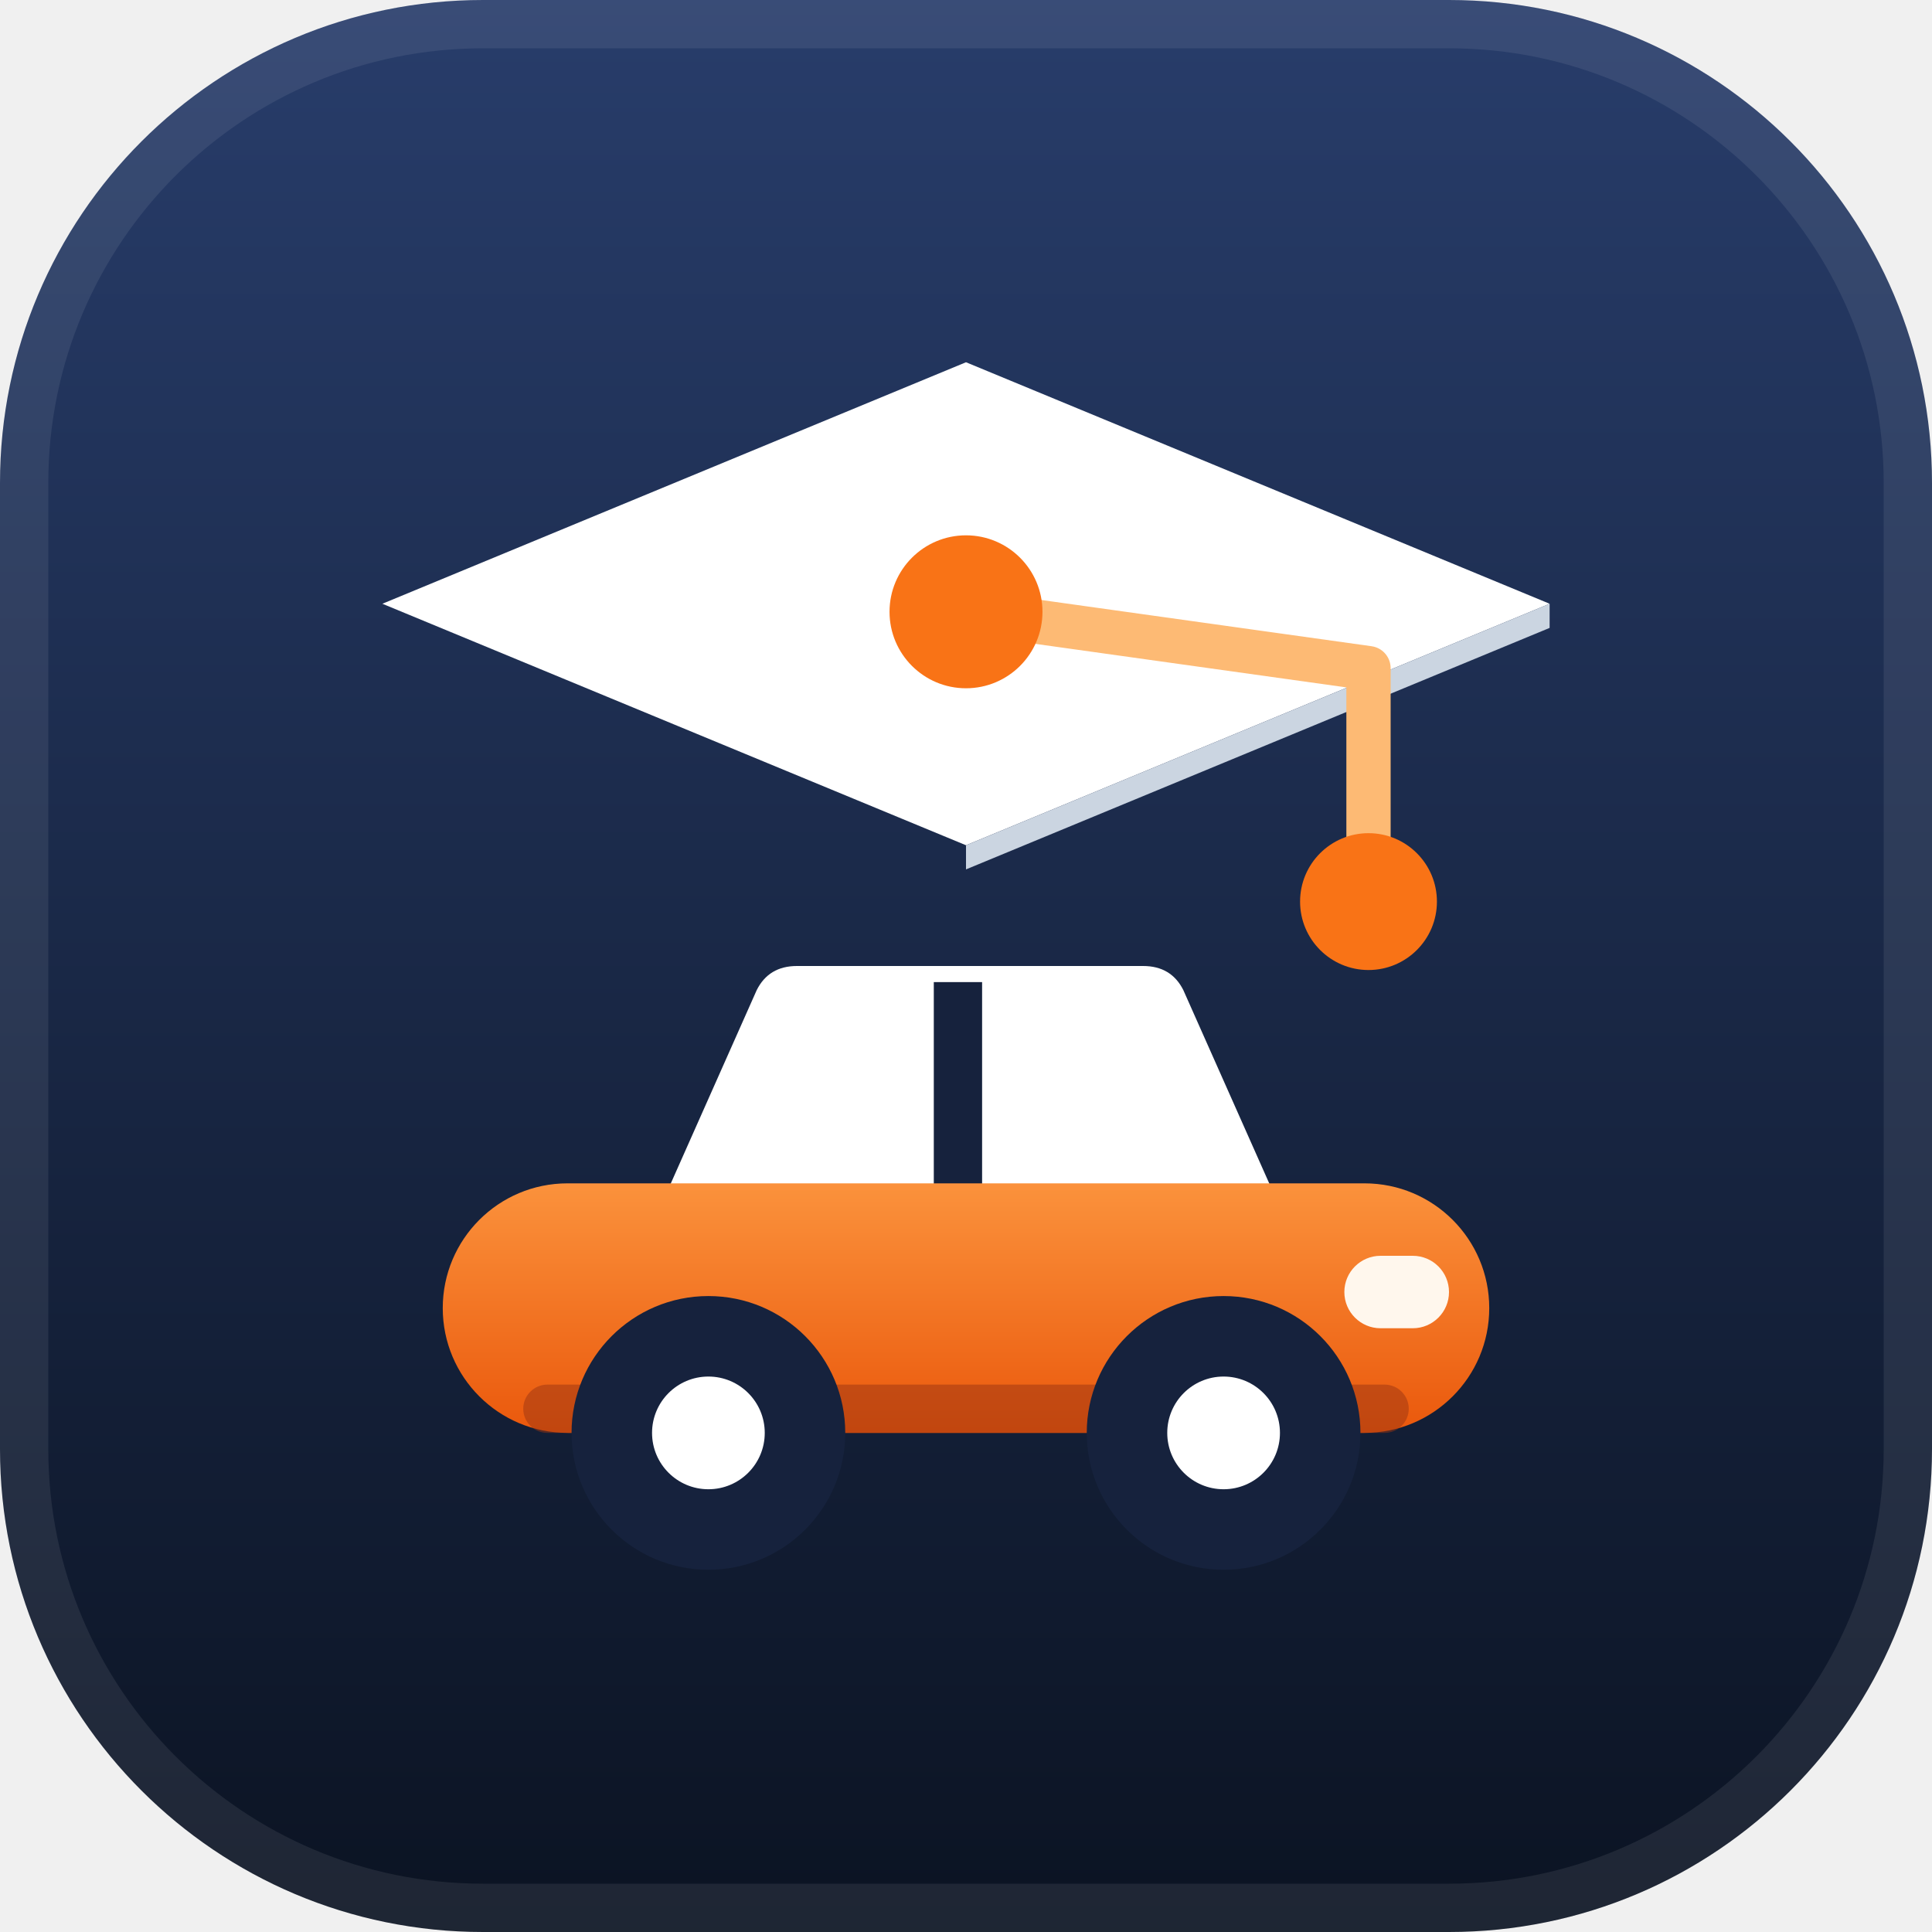
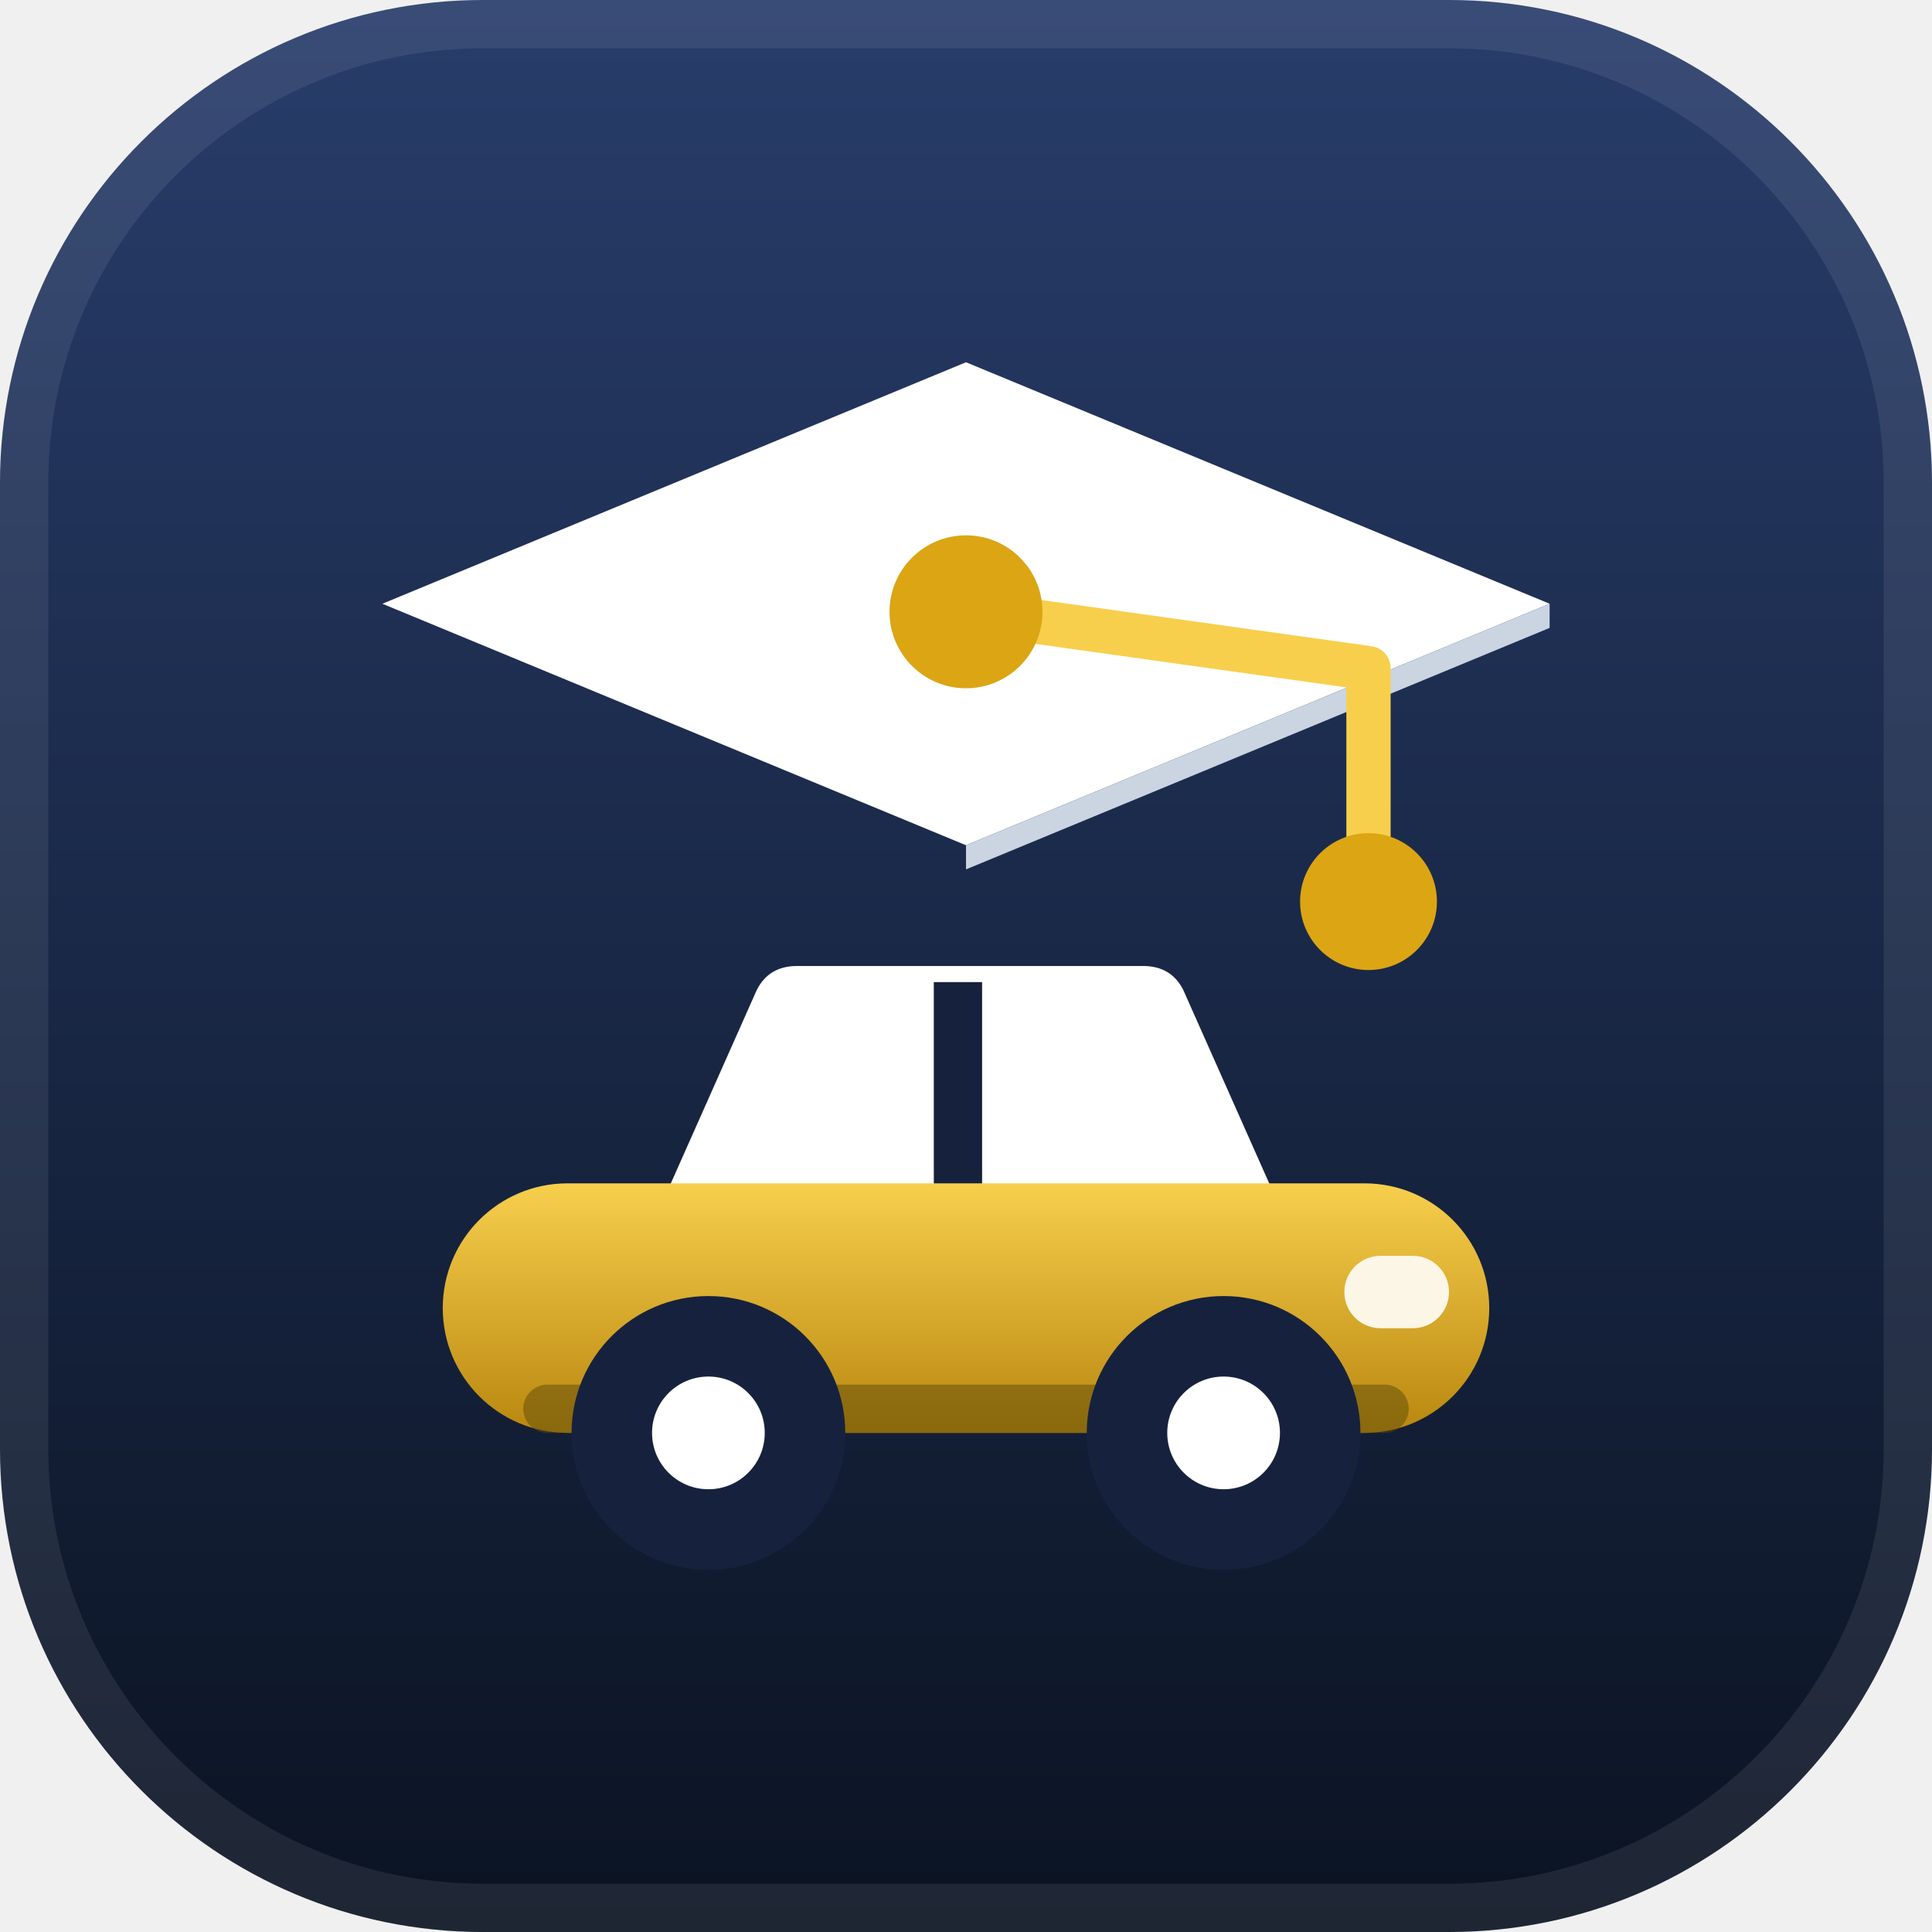
<svg xmlns="http://www.w3.org/2000/svg" viewBox="0 0 48 48" width="48" height="48">
  <defs>
    <linearGradient id="ft1-badge" x1="0" y1="0" x2="0" y2="1">
      <stop offset="0" stop-color="#283d6b" />
      <stop offset="1" stop-color="#0b1322" />
    </linearGradient>
    <linearGradient id="ft1-body" x1="0" y1="0" x2="0" y2="1">
-       <stop offset="0" stop-color="#fb923c" />
-       <stop offset="1" stop-color="#ea580c" />
+       <stop offset="0" stop-color="#f7cf4d" />
+       <stop offset="1" stop-color="#b9870f" />
    </linearGradient>
  </defs>
  <rect x="0" y="0" width="48" height="48" rx="12" fill="url(#ft1-badge)" />
  <rect x="0.6" y="0.6" width="46.8" height="46.8" rx="11.4" fill="none" stroke="#ffffff" stroke-opacity="0.08" stroke-width="1.2" />
  <polygon points="24,9 38.5,15 24,21 9.5,15" fill="#ffffff" />
  <polygon points="24,21 38.5,15 38.5,15.6 24,21.6" fill="#cbd5e1" />
-   <path d="M24 15.2 L34 16.6 L34 21.5" fill="none" stroke="#fdba74" stroke-width="1.1" stroke-linecap="round" stroke-linejoin="round" />
-   <circle cx="34" cy="22.4" r="1.7" fill="#f97316" />
-   <circle cx="24" cy="15.2" r="1.9" fill="#f97316" />
+   <path d="M24 15.2 L34 16.6 L34 21.5" fill="none" stroke="#f7cf4d" stroke-width="1.1" stroke-linecap="round" stroke-linejoin="round" />
+   <circle cx="34" cy="22.4" r="1.7" fill="#dba514" />
+   <circle cx="24" cy="15.2" r="1.9" fill="#dba514" />
  <path d="M16.4 30 L18.8 24.6 Q19.1 24 19.8 24 L28.4 24 Q29.1 24 29.4 24.6 L31.8 30 Z" fill="#ffffff" />
  <rect x="23.2" y="24.4" width="1.2" height="5.6" fill="#16223d" />
  <rect x="11" y="29.4" width="26" height="6.2" rx="3.1" fill="url(#ft1-body)" />
-   <rect x="33.4" y="31.2" width="2.6" height="1.8" rx="0.9" fill="#fff7ed" />
-   <rect x="13" y="34.4" width="22" height="1.2" rx="0.6" fill="#9a3412" opacity="0.5" />
+   <rect x="33.4" y="31.2" width="2.6" height="1.8" rx="0.9" fill="#fbf6e6" />
+   <rect x="13" y="34.4" width="22" height="1.2" rx="0.6" fill="#5c4a0a" opacity="0.5" />
  <circle cx="17.6" cy="35.6" r="3.4" fill="#16223d" />
  <circle cx="17.6" cy="35.6" r="1.4" fill="#ffffff" />
  <circle cx="30.4" cy="35.6" r="3.4" fill="#16223d" />
  <circle cx="30.4" cy="35.6" r="1.4" fill="#ffffff" />
</svg>
